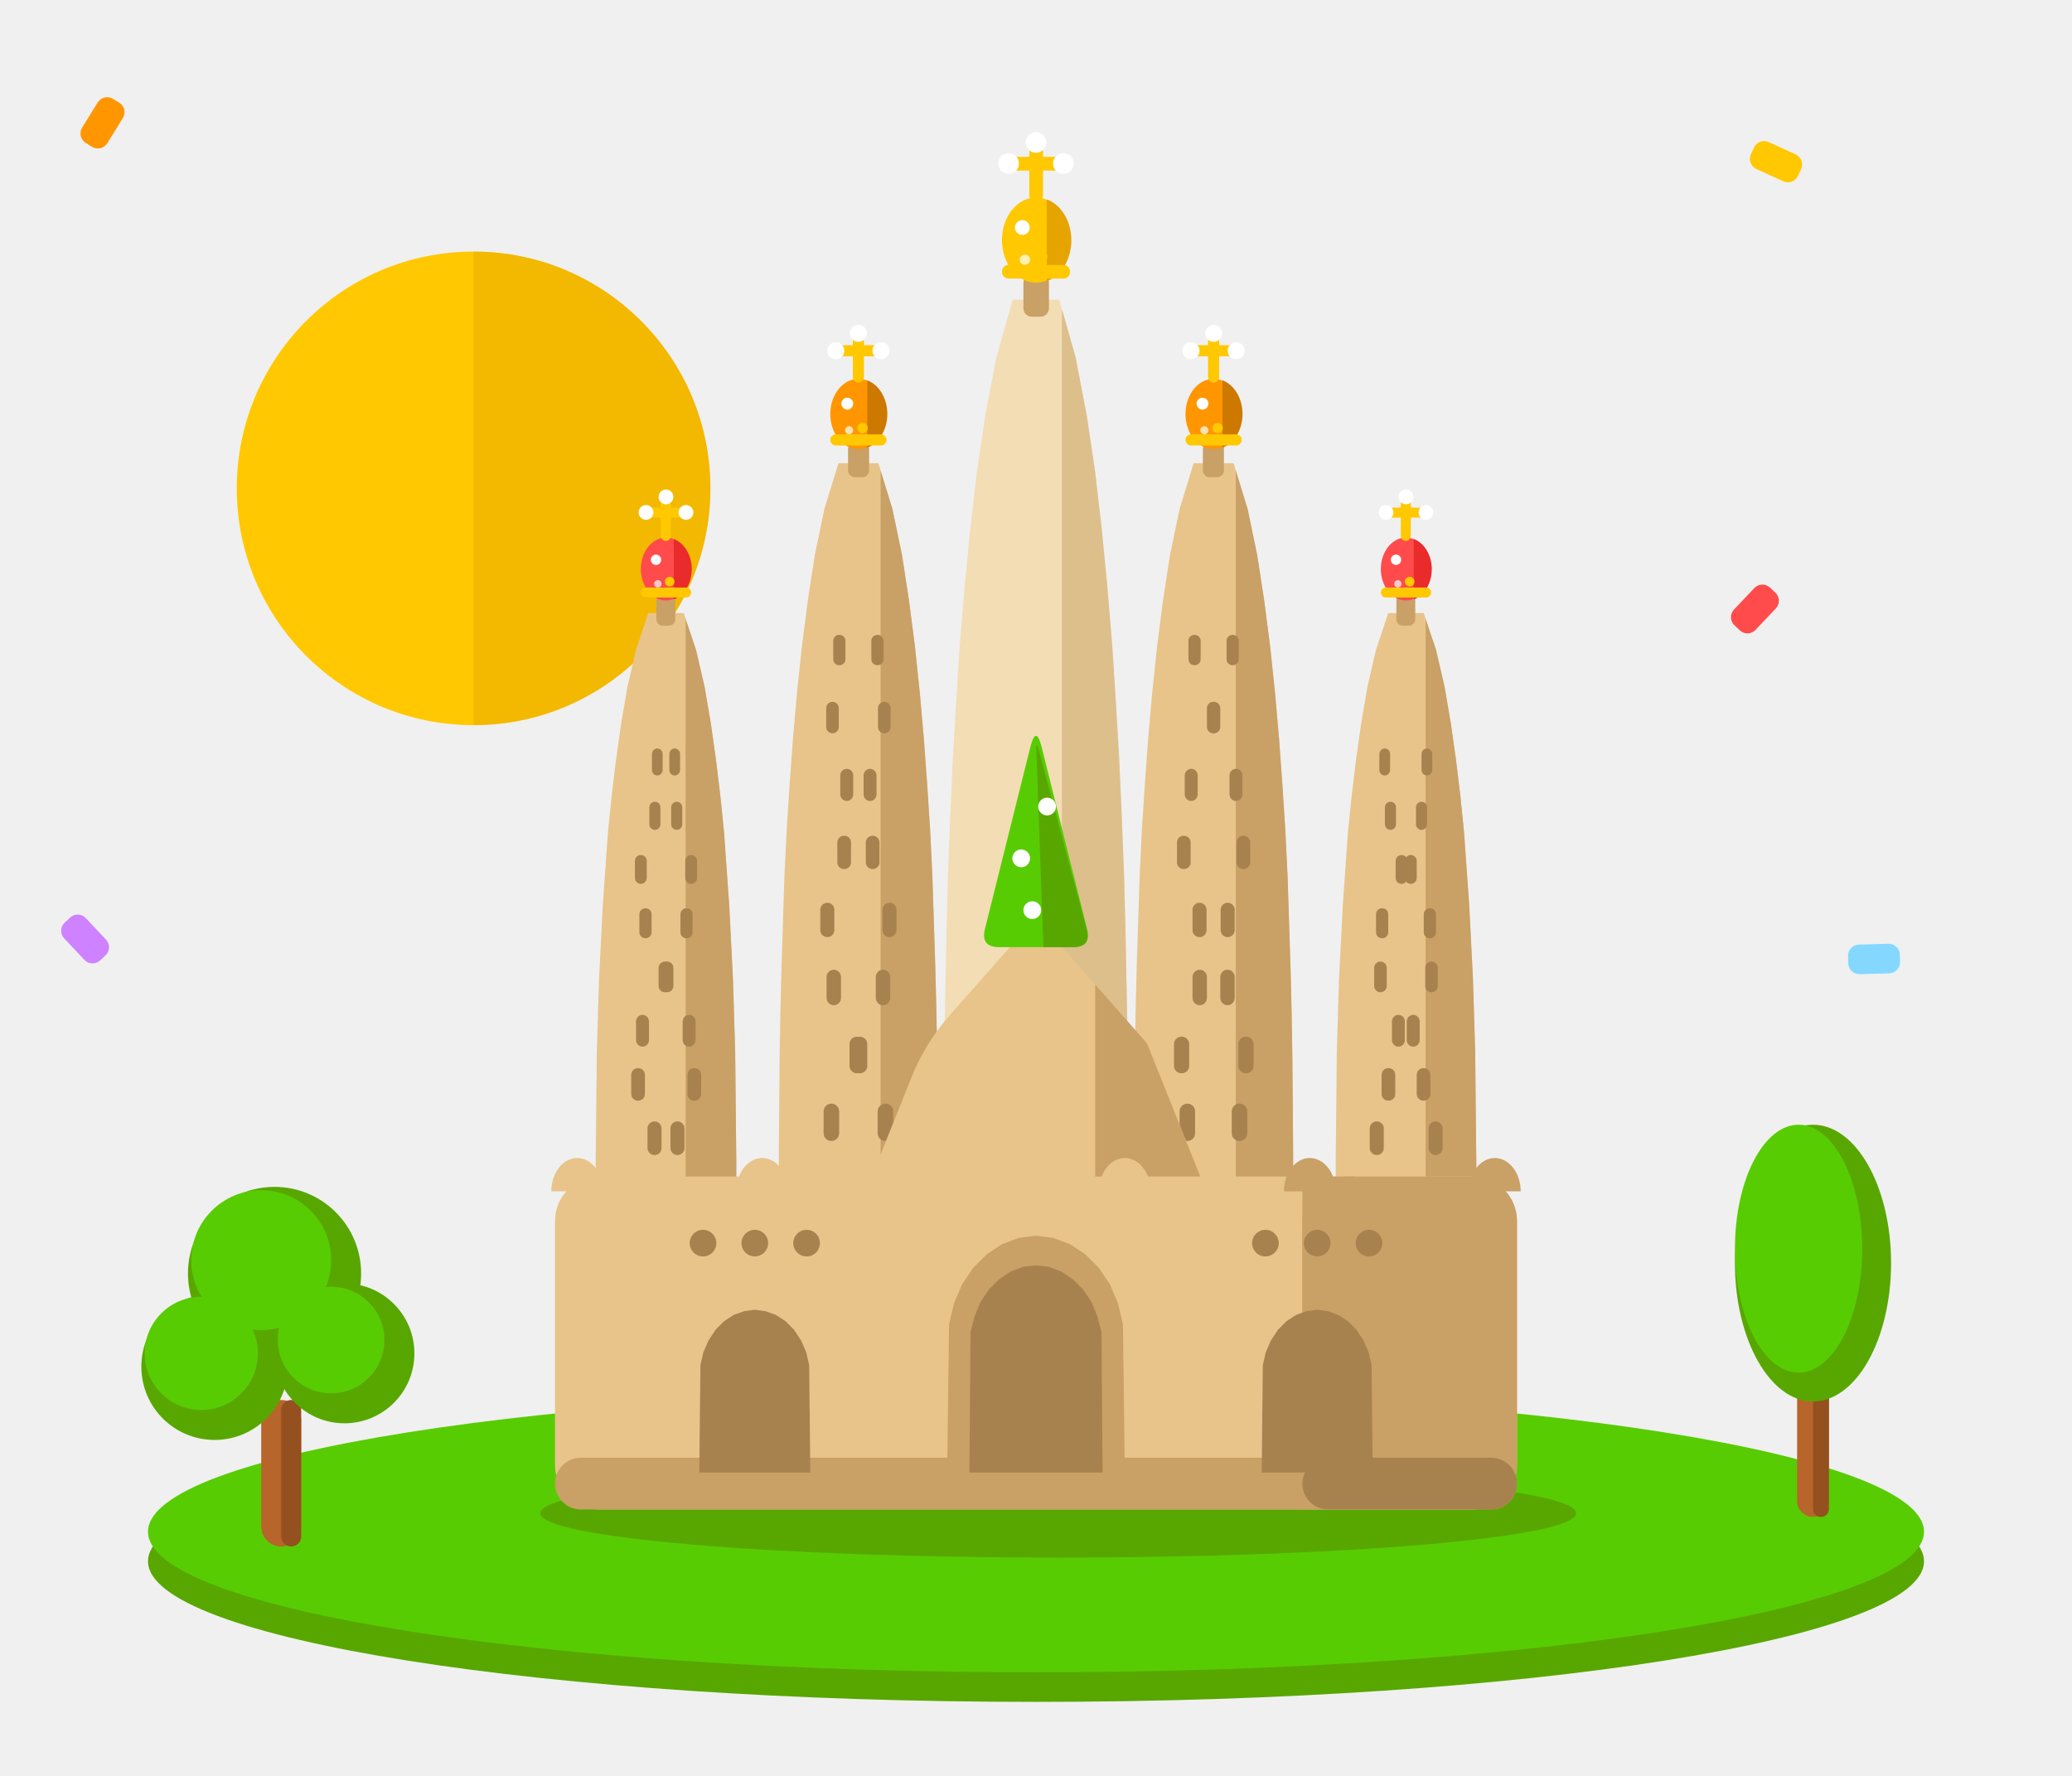
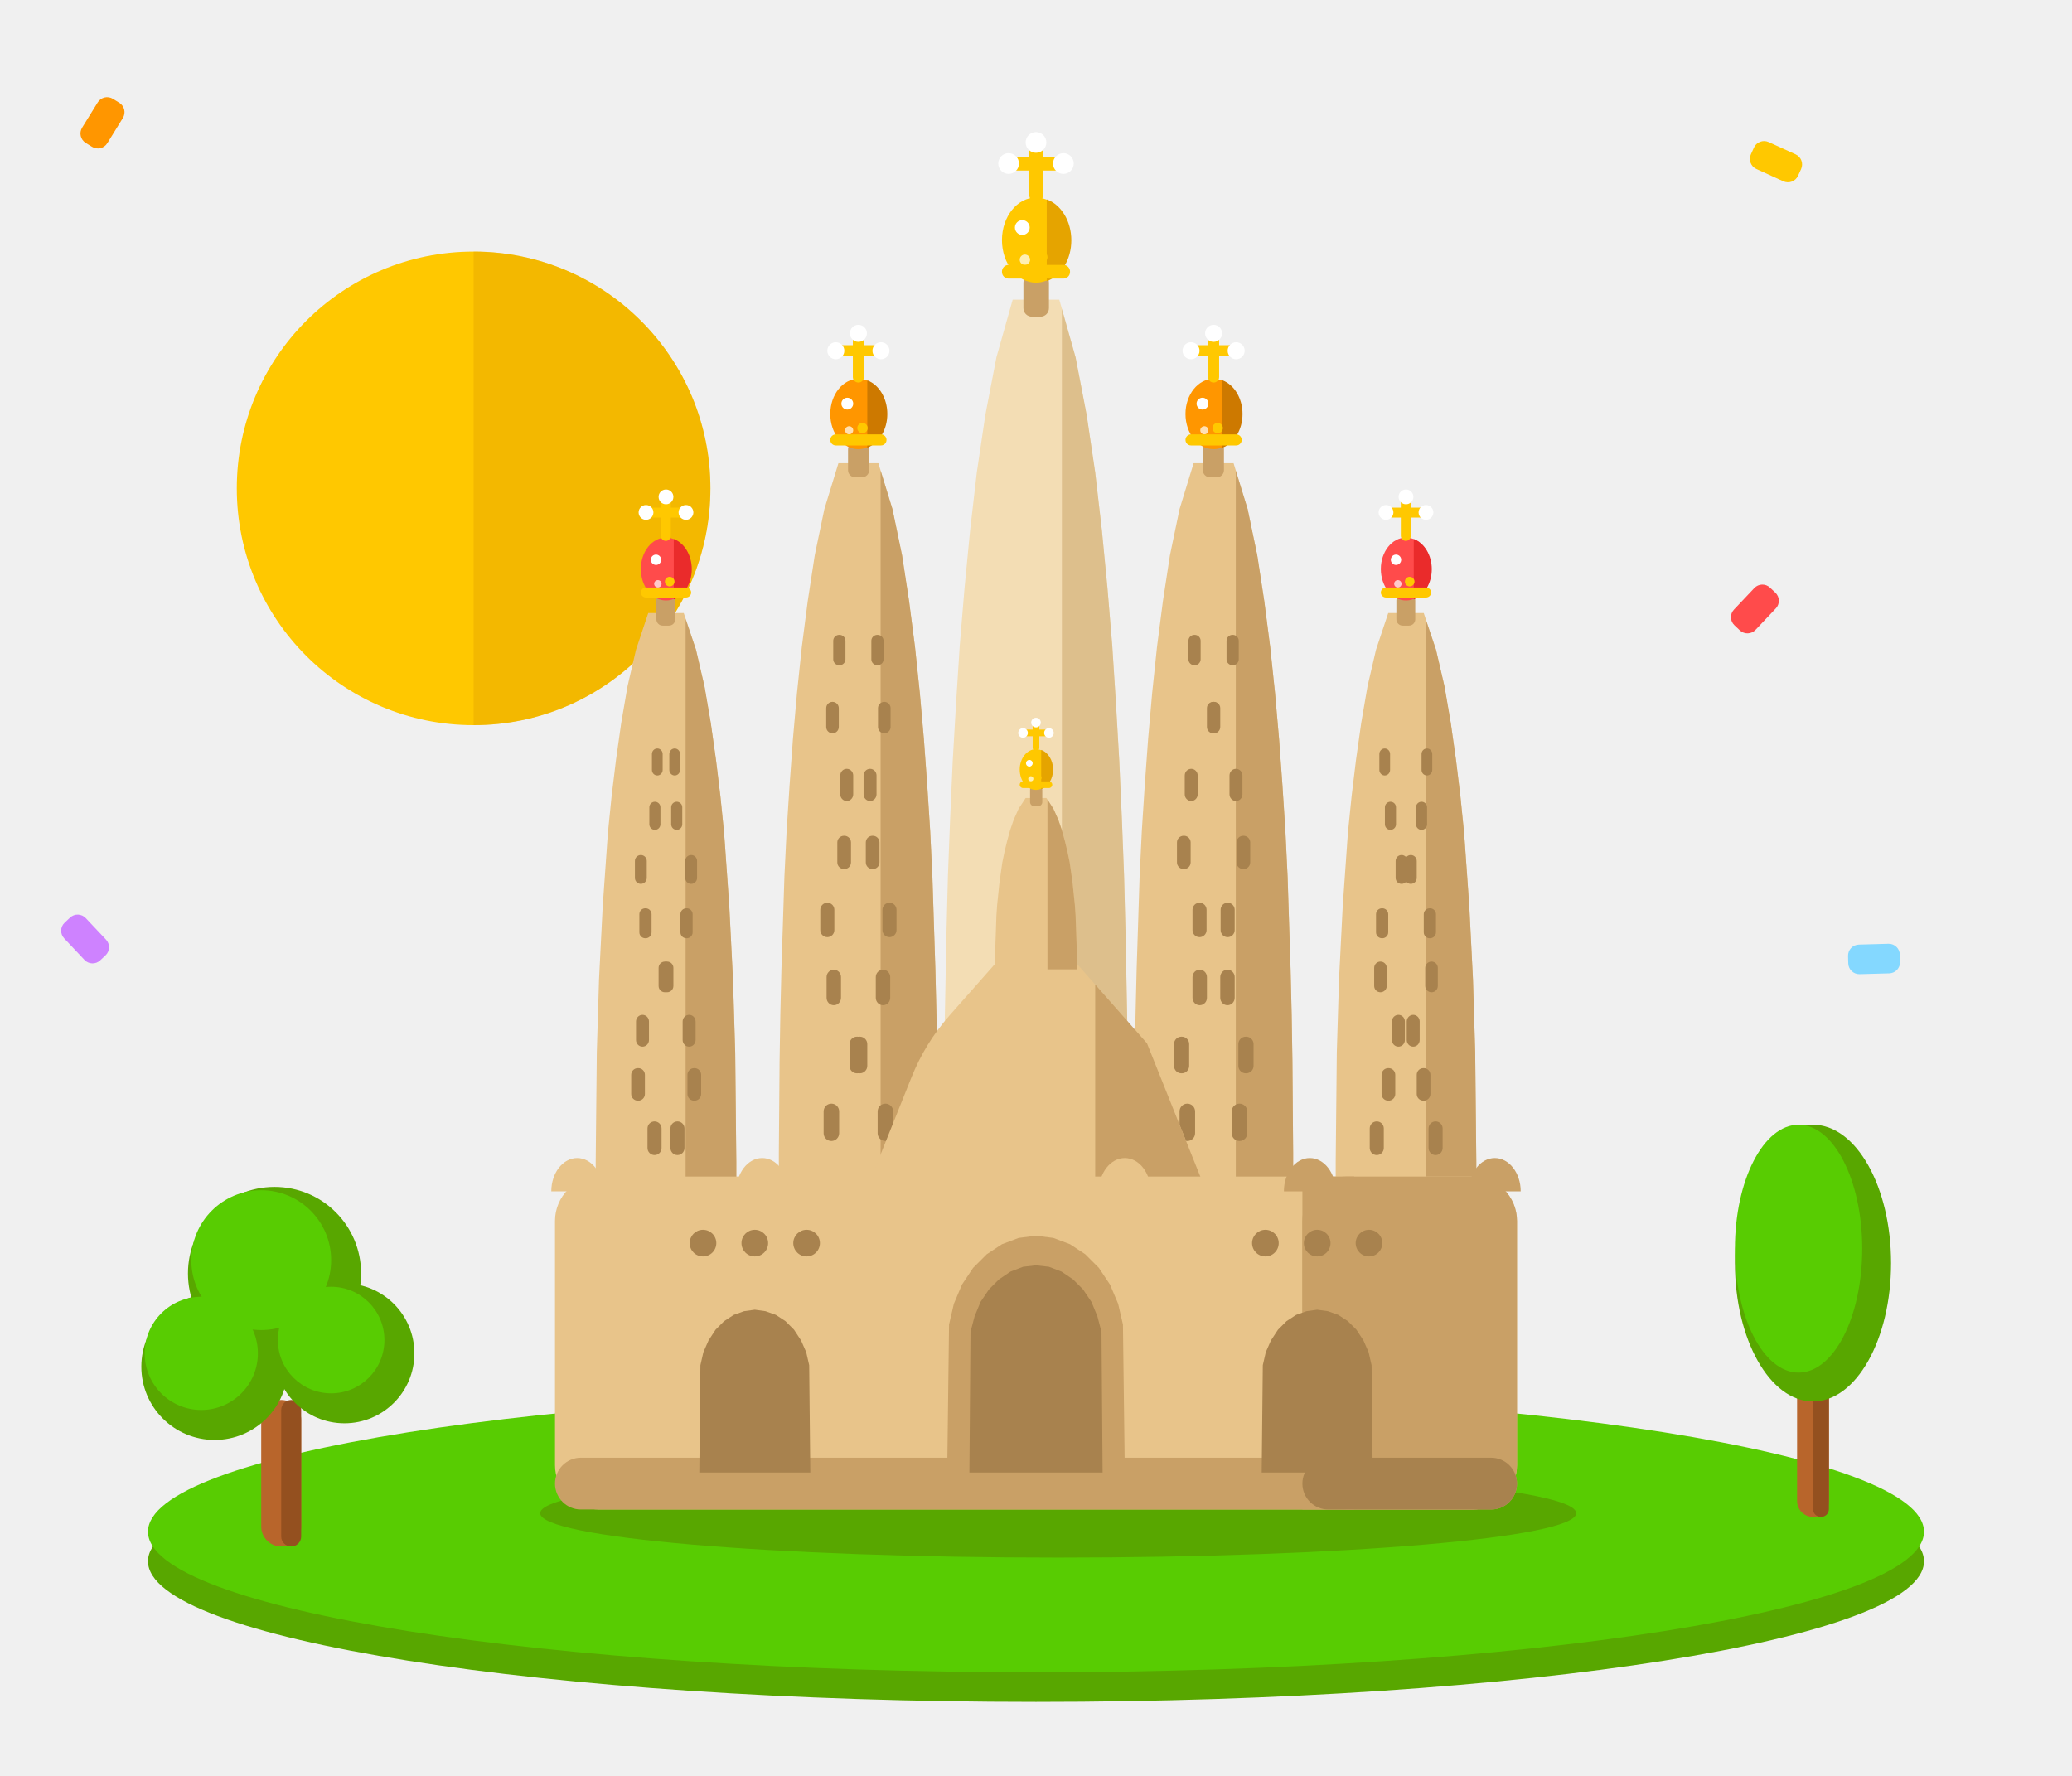
<svg xmlns="http://www.w3.org/2000/svg" viewBox="0 0 560 480" width="560" height="480">
  <circle cx="128" cy="132" r="64" fill="#FFC800" />
  <path d="M128 68A64 64 0 0 1 128 196Z" fill="#E5A400" opacity=".45" />
  <ellipse cx="280" cy="422" rx="240" ry="38" fill="#58A700" />
  <ellipse cx="280" cy="414" rx="240" ry="38" fill="#58CC02" />
  <rect x="70.6" y="378.4" width="10.8" height="39.6" rx="5.4" fill="#B8652B" />
  <rect x="76" y="378.4" width="5.4" height="39.6" rx="2.7" fill="#94501F" />
  <circle cx="58" cy="369.4" r="19.8" fill="#58A700" />
  <circle cx="93.1" cy="365.8" r="18.9" fill="#58A700" />
  <circle cx="74.2" cy="344.2" r="23.4" fill="#58A700" />
  <circle cx="54.4" cy="365.8" r="15.3" fill="#58CC02" />
  <circle cx="89.5" cy="362.2" r="14.4" fill="#58CC02" />
  <circle cx="70.6" cy="340.6" r="18.9" fill="#58CC02" />
  <rect x="485.7" y="371" width="8.6" height="39" rx="4.3" fill="#B8652B" />
  <rect x="490" y="371" width="4.3" height="39" rx="2.1" fill="#94501F" />
  <ellipse cx="490" cy="341.4" rx="21.1" ry="37.4" fill="#58A700" />
  <ellipse cx="486.1" cy="337.5" rx="17.2" ry="33.5" fill="#58CC02" />
  <ellipse cx="286" cy="409" rx="140" ry="12" fill="#58A700" />
  <path d="M255 330L255 314.4L255.1 298.9L255.2 283.3L255.5 267.8L255.8 252.2L256.2 236.6L256.8 221.1L257.5 205.5L258.4 190L259.4 174.4L260.7 158.8L262.2 143.3L264 127.7L266.3 112.2L269.3 96.6L273.7 81L286.3 81L290.7 96.6L293.7 112.2L296 127.7L297.8 143.3L299.3 158.8L300.6 174.4L301.6 190L302.5 205.5L303.2 221.1L303.8 236.6L304.2 252.2L304.5 267.8L304.8 283.3L304.9 298.9L305 314.4L305 330Z" fill="#F3DDB4" />
  <path d="M287 330L287 83.5L290.7 96.6L293.7 112.2L296 127.7L297.8 143.3L299.3 158.8L300.6 174.4L301.6 190L302.5 205.5L303.2 221.1L303.8 236.6L304.2 252.2L304.5 267.8L304.8 283.3L304.9 298.9L305 314.4L305 330Z" fill="#DDBF8C" />
  <rect x="276.6" y="74.1" width="6.9" height="11.5" rx="2.3" fill="#C9A066" />
  <ellipse cx="280" cy="64.9" rx="9.2" ry="11.5" fill="#FFC800" />
  <path d="M282.9 53.9A9.2 11.5 0 0 1 282.9 76Z" fill="#E5A400" />
  <circle cx="276.3" cy="61.5" r="2" fill="#FFFFFF" />
  <circle cx="281.4" cy="69.5" r="1.7" fill="#FFC800" />
  <circle cx="277" cy="70.2" r="1.4" fill="#FFFFFF" opacity=".7" />
  <rect x="270.8" y="71.6" width="18.4" height="3.7" rx="1.8" fill="#FFC800" />
  <rect x="278.2" y="38.5" width="3.7" height="16.1" rx="1.8" fill="#FFC800" />
  <rect x="272.6" y="42.4" width="14.7" height="3.7" rx="1.8" fill="#FFC800" />
  <circle cx="280" cy="38.5" r="2.8" fill="#FFFFFF" />
  <circle cx="272.6" cy="44.2" r="2.8" fill="#FFFFFF" />
  <circle cx="287.4" cy="44.2" r="2.8" fill="#FFFFFF" />
  <path d="M161 324L161 314.1L161.1 304.2L161.2 294.3L161.3 284.4L161.6 274.5L161.9 264.7L162.4 254.8L162.9 244.9L163.6 235L164.3 225.1L165.3 215.2L166.5 205.3L167.9 195.4L169.6 185.5L171.9 175.6L175.2 165.7L184.8 165.7L188.1 175.6L190.4 185.5L192.1 195.4L193.5 205.3L194.7 215.2L195.7 225.1L196.4 235L197.1 244.9L197.6 254.8L198.1 264.7L198.4 274.5L198.7 284.4L198.8 294.3L198.9 304.2L199 314.1L199 324Z" fill="#E8C48A" />
  <path d="M185.3 324L185.3 167.3L188.1 175.6L190.4 185.5L192.1 195.4L193.5 205.3L194.7 215.2L195.7 225.1L196.4 235L197.1 244.9L197.6 254.8L198.1 264.7L198.4 274.5L198.7 284.4L198.8 294.3L198.9 304.2L199 314.1L199 324Z" fill="#C9A066" />
  <rect x="181.2" y="303.1" width="3.8" height="9.1" rx="1.9" fill="#A8824E" />
  <rect x="175" y="303.1" width="3.8" height="9.1" rx="1.9" fill="#A8824E" />
  <rect x="185.8" y="288.7" width="3.7" height="8.8" rx="1.8" fill="#A8824E" />
  <rect x="170.6" y="288.7" width="3.7" height="8.8" rx="1.8" fill="#A8824E" />
  <rect x="184.5" y="274.3" width="3.5" height="8.6" rx="1.8" fill="#A8824E" />
  <rect x="171.9" y="274.3" width="3.5" height="8.6" rx="1.8" fill="#A8824E" />
  <rect x="178.6" y="259.9" width="3.4" height="8.3" rx="1.7" fill="#A8824E" />
  <rect x="178" y="259.9" width="3.4" height="8.3" rx="1.7" fill="#A8824E" />
  <rect x="172.8" y="245.5" width="3.3" height="8.1" rx="1.6" fill="#A8824E" />
  <rect x="183.9" y="245.5" width="3.3" height="8.1" rx="1.6" fill="#A8824E" />
  <rect x="171.6" y="231.1" width="3.2" height="7.8" rx="1.6" fill="#A8824E" />
  <rect x="185.2" y="231.1" width="3.2" height="7.8" rx="1.6" fill="#A8824E" />
  <rect x="175.5" y="216.7" width="3" height="7.6" rx="1.5" fill="#A8824E" />
  <rect x="181.4" y="216.7" width="3" height="7.6" rx="1.5" fill="#A8824E" />
  <rect x="180.9" y="202.3" width="2.9" height="7.3" rx="1.5" fill="#A8824E" />
  <rect x="176.2" y="202.3" width="2.9" height="7.3" rx="1.5" fill="#A8824E" />
  <rect x="177.4" y="160.6" width="5.1" height="8.5" rx="1.7" fill="#C9A066" />
  <ellipse cx="180" cy="153.8" rx="6.8" ry="8.5" fill="#FF4B4B" />
  <path d="M182.1 145.7A6.8 8.5 0 0 1 182.1 162Z" fill="#EA2B2B" />
  <circle cx="177.3" cy="151.3" r="1.4" fill="#FFFFFF" />
  <circle cx="181" cy="157.2" r="1.3" fill="#FFC800" />
  <circle cx="177.8" cy="157.8" r="1" fill="#FFFFFF" opacity=".7" />
  <rect x="173.2" y="158.8" width="13.6" height="2.7" rx="1.4" fill="#FFC800" />
  <rect x="178.6" y="134.3" width="2.7" height="11.9" rx="1.4" fill="#FFC800" />
  <rect x="174.6" y="137.2" width="10.9" height="2.7" rx="1.4" fill="#FFC800" />
  <circle cx="180" cy="134.3" r="2" fill="#FFFFFF" />
  <circle cx="174.6" cy="138.5" r="2" fill="#FFFFFF" />
  <circle cx="185.4" cy="138.5" r="2" fill="#FFFFFF" />
  <path d="M361 324L361 314.1L361.1 304.2L361.2 294.3L361.3 284.4L361.6 274.5L361.9 264.7L362.4 254.8L362.9 244.9L363.6 235L364.3 225.1L365.3 215.2L366.5 205.3L367.9 195.4L369.6 185.5L371.9 175.6L375.2 165.7L384.8 165.7L388.1 175.6L390.4 185.5L392.1 195.4L393.5 205.3L394.7 215.2L395.7 225.1L396.4 235L397.1 244.9L397.6 254.8L398.1 264.7L398.4 274.5L398.7 284.4L398.8 294.3L398.9 304.2L399 314.1L399 324Z" fill="#E8C48A" />
  <path d="M385.3 324L385.3 167.3L388.1 175.6L390.4 185.5L392.1 195.4L393.5 205.3L394.7 215.2L395.7 225.1L396.4 235L397.1 244.9L397.6 254.8L398.1 264.7L398.4 274.5L398.7 284.4L398.8 294.3L398.9 304.2L399 314.1L399 324Z" fill="#C9A066" />
  <rect x="386.1" y="303.1" width="3.8" height="9.1" rx="1.9" fill="#A8824E" />
  <rect x="370.2" y="303.1" width="3.8" height="9.1" rx="1.9" fill="#A8824E" />
  <rect x="382.9" y="288.7" width="3.7" height="8.8" rx="1.8" fill="#A8824E" />
  <rect x="373.4" y="288.7" width="3.7" height="8.8" rx="1.8" fill="#A8824E" />
  <rect x="376.2" y="274.3" width="3.5" height="8.6" rx="1.8" fill="#A8824E" />
  <rect x="380.2" y="274.3" width="3.5" height="8.6" rx="1.8" fill="#A8824E" />
  <rect x="371.4" y="259.9" width="3.4" height="8.3" rx="1.7" fill="#A8824E" />
  <rect x="385.2" y="259.9" width="3.4" height="8.3" rx="1.7" fill="#A8824E" />
  <rect x="371.9" y="245.5" width="3.3" height="8.1" rx="1.6" fill="#A8824E" />
  <rect x="384.8" y="245.5" width="3.3" height="8.1" rx="1.6" fill="#A8824E" />
  <rect x="377.2" y="231.1" width="3.2" height="7.8" rx="1.6" fill="#A8824E" />
  <rect x="379.7" y="231.1" width="3.2" height="7.8" rx="1.6" fill="#A8824E" />
  <rect x="382.7" y="216.7" width="3" height="7.6" rx="1.5" fill="#A8824E" />
  <rect x="374.3" y="216.7" width="3" height="7.6" rx="1.5" fill="#A8824E" />
  <rect x="384.2" y="202.3" width="2.9" height="7.3" rx="1.5" fill="#A8824E" />
  <rect x="372.8" y="202.3" width="2.9" height="7.3" rx="1.5" fill="#A8824E" />
  <rect x="377.4" y="160.6" width="5.1" height="8.5" rx="1.7" fill="#C9A066" />
  <ellipse cx="380" cy="153.8" rx="6.8" ry="8.5" fill="#FF4B4B" />
  <path d="M382.1 145.7A6.8 8.5 0 0 1 382.1 162Z" fill="#EA2B2B" />
  <circle cx="377.3" cy="151.3" r="1.4" fill="#FFFFFF" />
  <circle cx="381" cy="157.2" r="1.3" fill="#FFC800" />
  <circle cx="377.8" cy="157.8" r="1" fill="#FFFFFF" opacity=".7" />
  <rect x="373.2" y="158.8" width="13.6" height="2.7" rx="1.4" fill="#FFC800" />
  <rect x="378.6" y="134.3" width="2.7" height="11.9" rx="1.4" fill="#FFC800" />
  <rect x="374.6" y="137.2" width="10.9" height="2.7" rx="1.4" fill="#FFC800" />
  <circle cx="380" cy="134.3" r="2" fill="#FFFFFF" />
  <circle cx="374.6" cy="138.5" r="2" fill="#FFFFFF" />
  <circle cx="385.4" cy="138.5" r="2" fill="#FFFFFF" />
  <path d="M210.5 324L210.5 311.6L210.6 299.2L210.7 286.7L210.9 274.3L211.2 261.9L211.6 249.5L212 237L212.6 224.6L213.4 212.2L214.3 199.8L215.4 187.3L216.7 174.9L218.3 162.5L220.2 150.1L222.8 137.6L226.6 125.2L237.4 125.2L241.2 137.6L243.8 150.1L245.7 162.5L247.3 174.9L248.6 187.3L249.7 199.8L250.6 212.2L251.4 224.6L252 237L252.4 249.5L252.8 261.9L253.1 274.3L253.3 286.7L253.4 299.2L253.5 311.6L253.5 324Z" fill="#E8C48A" />
  <path d="M238 324L238 127.2L241.2 137.6L243.8 150.1L245.7 162.5L247.3 174.9L248.6 187.3L249.7 199.8L250.6 212.2L251.4 224.6L252 237L252.4 249.5L252.8 261.9L253.1 274.3L253.3 286.7L253.4 299.2L253.5 311.6L253.5 324Z" fill="#C9A066" />
  <rect x="237.2" y="298.3" width="4.2" height="10.1" rx="2.1" fill="#A8824E" />
  <rect x="222.6" y="298.3" width="4.2" height="10.1" rx="2.1" fill="#A8824E" />
  <rect x="230.3" y="280.2" width="4.1" height="9.9" rx="2" fill="#A8824E" />
  <rect x="229.6" y="280.2" width="4.1" height="9.9" rx="2" fill="#A8824E" />
  <rect x="223.4" y="262.1" width="3.9" height="9.6" rx="2" fill="#A8824E" />
  <rect x="236.7" y="262.1" width="3.9" height="9.6" rx="2" fill="#A8824E" />
  <rect x="221.7" y="244" width="3.8" height="9.3" rx="1.9" fill="#A8824E" />
  <rect x="238.5" y="244" width="3.8" height="9.3" rx="1.9" fill="#A8824E" />
  <rect x="226.3" y="225.9" width="3.7" height="9" rx="1.8" fill="#A8824E" />
  <rect x="234" y="225.9" width="3.7" height="9" rx="1.8" fill="#A8824E" />
  <rect x="233.4" y="207.8" width="3.5" height="8.7" rx="1.8" fill="#A8824E" />
  <rect x="227.1" y="207.8" width="3.5" height="8.7" rx="1.8" fill="#A8824E" />
  <rect x="237.3" y="189.7" width="3.4" height="8.5" rx="1.7" fill="#A8824E" />
  <rect x="223.3" y="189.7" width="3.4" height="8.5" rx="1.7" fill="#A8824E" />
  <rect x="235.5" y="171.6" width="3.3" height="8.2" rx="1.6" fill="#A8824E" />
  <rect x="225.2" y="171.6" width="3.3" height="8.2" rx="1.6" fill="#A8824E" />
  <rect x="229.2" y="119.5" width="5.7" height="9.5" rx="1.9" fill="#C9A066" />
  <ellipse cx="232" cy="111.9" rx="7.6" ry="9.5" fill="#FF9600" />
  <path d="M234.4 102.8A7.6 9.5 0 0 1 234.4 121Z" fill="#CD7900" />
  <circle cx="229" cy="109.1" r="1.6" fill="#FFFFFF" />
  <circle cx="233.1" cy="115.7" r="1.4" fill="#FFC800" />
  <circle cx="229.5" cy="116.3" r="1.1" fill="#FFFFFF" opacity=".7" />
  <rect x="224.4" y="117.4" width="15.2" height="3" rx="1.5" fill="#FFC800" />
  <rect x="230.5" y="90.1" width="3" height="13.3" rx="1.5" fill="#FFC800" />
  <rect x="225.9" y="93.3" width="12.2" height="3" rx="1.5" fill="#FFC800" />
  <circle cx="232" cy="90.1" r="2.3" fill="#FFFFFF" />
  <circle cx="225.9" cy="94.8" r="2.3" fill="#FFFFFF" />
  <circle cx="238.1" cy="94.8" r="2.3" fill="#FFFFFF" />
  <path d="M306.5 324L306.5 311.6L306.6 299.2L306.7 286.7L306.9 274.3L307.2 261.9L307.6 249.5L308 237L308.6 224.6L309.4 212.2L310.3 199.8L311.4 187.3L312.7 174.9L314.3 162.5L316.2 150.1L318.8 137.6L322.6 125.2L333.4 125.2L337.2 137.6L339.8 150.1L341.7 162.5L343.3 174.9L344.6 187.3L345.7 199.8L346.6 212.2L347.4 224.6L348 237L348.4 249.5L348.8 261.9L349.1 274.3L349.3 286.7L349.4 299.2L349.5 311.6L349.5 324Z" fill="#E8C48A" />
  <path d="M334 324L334 127.2L337.2 137.6L339.8 150.1L341.7 162.5L343.3 174.9L344.6 187.3L345.7 199.8L346.6 212.2L347.4 224.6L348 237L348.4 249.5L348.8 261.9L349.1 274.3L349.3 286.7L349.4 299.2L349.5 311.6L349.5 324Z" fill="#C9A066" />
  <rect x="332.9" y="298.3" width="4.2" height="10.1" rx="2.1" fill="#A8824E" />
  <rect x="318.8" y="298.3" width="4.2" height="10.1" rx="2.1" fill="#A8824E" />
  <rect x="334.7" y="280.2" width="4.1" height="9.9" rx="2" fill="#A8824E" />
  <rect x="317.3" y="280.2" width="4.1" height="9.9" rx="2" fill="#A8824E" />
  <rect x="329.8" y="262.1" width="3.9" height="9.6" rx="2" fill="#A8824E" />
  <rect x="322.3" y="262.1" width="3.9" height="9.6" rx="2" fill="#A8824E" />
  <rect x="322.3" y="244" width="3.8" height="9.3" rx="1.9" fill="#A8824E" />
  <rect x="329.9" y="244" width="3.8" height="9.3" rx="1.9" fill="#A8824E" />
  <rect x="318.1" y="225.9" width="3.7" height="9" rx="1.8" fill="#A8824E" />
  <rect x="334.2" y="225.9" width="3.7" height="9" rx="1.8" fill="#A8824E" />
  <rect x="320.2" y="207.8" width="3.5" height="8.7" rx="1.8" fill="#A8824E" />
  <rect x="332.3" y="207.8" width="3.5" height="8.7" rx="1.8" fill="#A8824E" />
  <rect x="326.4" y="189.7" width="3.4" height="8.5" rx="1.7" fill="#A8824E" />
  <rect x="326.2" y="189.7" width="3.4" height="8.5" rx="1.7" fill="#A8824E" />
  <rect x="331.5" y="171.6" width="3.3" height="8.2" rx="1.6" fill="#A8824E" />
  <rect x="321.2" y="171.6" width="3.3" height="8.2" rx="1.6" fill="#A8824E" />
  <rect x="325.1" y="119.5" width="5.7" height="9.5" rx="1.9" fill="#C9A066" />
  <ellipse cx="328" cy="111.9" rx="7.6" ry="9.5" fill="#FF9600" />
  <path d="M330.4 102.8A7.6 9.5 0 0 1 330.4 121Z" fill="#CD7900" />
  <circle cx="325" cy="109.1" r="1.6" fill="#FFFFFF" />
  <circle cx="329.1" cy="115.7" r="1.4" fill="#FFC800" />
  <circle cx="325.5" cy="116.3" r="1.1" fill="#FFFFFF" opacity=".7" />
  <rect x="320.4" y="117.4" width="15.2" height="3" rx="1.5" fill="#FFC800" />
  <rect x="326.5" y="90.1" width="3" height="13.3" rx="1.5" fill="#FFC800" />
  <rect x="321.9" y="93.3" width="12.2" height="3" rx="1.5" fill="#FFC800" />
  <circle cx="328" cy="90.1" r="2.3" fill="#FFFFFF" />
  <circle cx="321.9" cy="94.8" r="2.3" fill="#FFFFFF" />
  <circle cx="334.1" cy="94.8" r="2.3" fill="#FFFFFF" />
  <path d="M234 322L246.3 291.3Q250 282 256.6 274.5L274.7 254Q280 248 285.3 254L303.4 274.5Q310 282 313.7 291.3L326 322Z" fill="#E8C48A" />
  <path d="M296 322L296 266.1L310 282L326 322Z" fill="#C9A066" />
-   <path d="M270 256Q265 256 266.2 251.1L278.5 201.8Q280 196 281.5 201.8L293.8 251.1Q295 256 290 256Z" fill="#58CC02" />
-   <path d="M280.1 203Q280 200 280.8 202.9L293.7 251.2Q295 256 290 256L282 256Z" fill="#58A700" />
-   <circle cx="276" cy="232" r="2.4" fill="#FFFFFF" />
-   <circle cx="283" cy="218" r="2.4" fill="#FFFFFF" />
-   <circle cx="279" cy="246" r="2.4" fill="#FFFFFF" />
+   <path d="M269 262L269 259.1L269 256.2L269.1 253.3L269.2 250.4L269.3 247.5L269.5 244.6L269.8 241.7L270.1 238.8L270.5 235.9L270.9 233.1L271.5 230.2L272.2 227.3L273 224.4L274 221.5L275.3 218.6L277.2 215.7L282.8 215.7L284.7 218.6L286 221.5L287 224.4L287.8 227.3L288.5 230.2L289.1 233.1L289.5 235.9L289.9 238.8L290.2 241.7L290.5 244.6L290.7 247.5L290.8 250.4L290.9 253.3L291 256.2L291 259.1L291 262Z" fill="#E8C48A" />
+   <path d="M283.1 262L283.1 216.1L284.7 218.6L286 221.5L287 224.4L287.8 227.3L288.5 230.2L289.1 233.1L289.5 235.9L289.9 238.8L290.2 241.7L290.5 244.6L290.7 247.5L290.8 250.4L290.9 253.3L291 256.2L291 259.1L291 262Z" fill="#C9A066" />
+   <rect x="278.4" y="212.4" width="3.3" height="5.5" rx="1.1" fill="#C9A066" />
+   <ellipse cx="280" cy="208" rx="4.4" ry="5.5" fill="#FFC800" />
+   <path d="M281.4 202.7A4.4 5.5 0 0 1 281.4 213.3Z" fill="#E5A400" />
+   <circle cx="278.2" cy="206.3" r="0.9" fill="#FFFFFF" />
+   <circle cx="280.7" cy="210.2" r="0.8" fill="#FFC800" />
+   <circle cx="278.6" cy="210.5" r="0.7" fill="#FFFFFF" opacity=".7" />
+   <rect x="275.6" y="211.2" width="8.8" height="1.8" rx="0.9" fill="#FFC800" />
+   <rect x="279.1" y="195.3" width="1.8" height="7.7" rx="0.9" fill="#FFC800" />
+   <rect x="276.5" y="197.2" width="7" height="1.8" rx="0.9" fill="#FFC800" />
+   <circle cx="280" cy="195.3" r="1.3" fill="#FFFFFF" />
+   <circle cx="276.5" cy="198.1" r="1.3" fill="#FFFFFF" />
+   <circle cx="283.5" cy="198.1" r="1.3" fill="#FFFFFF" />
  <rect x="150" y="318" width="260" height="90" rx="12" fill="#E8C48A" />
  <rect x="352" y="318" width="58" height="90" rx="12" fill="#C9A066" />
  <rect x="352" y="318" width="14" height="90" fill="#C9A066" />
  <path d="M149 322A7 9 0 0 1 163 322Z" fill="#E8C48A" />
  <path d="M199 322A7 9 0 0 1 213 322Z" fill="#E8C48A" />
  <path d="M249 322A7 9 0 0 1 263 322Z" fill="#E8C48A" />
  <path d="M297 322A7 9 0 0 1 311 322Z" fill="#E8C48A" />
  <path d="M347 322A7 9 0 0 1 361 322Z" fill="#C9A066" />
  <path d="M397 322A7 9 0 0 1 411 322Z" fill="#C9A066" />
  <rect x="150" y="394" width="260" height="14" rx="7" fill="#C9A066" />
  <rect x="352" y="394" width="58" height="14" rx="7" fill="#A8824E" />
  <path d="M256 398L256.5 358L257.8 352.4L260 347.2L263 342.7L266.7 339L270.8 336.3L275.3 334.6L280 334L284.7 334.6L289.2 336.3L293.3 339L297 342.7L300 347.2L302.2 352.4L303.5 358L304 398Z" fill="#C9A066" />
  <path d="M262 398L262.3 360L263.4 355.8L265 351.9L267.3 348.5L270 345.8L273.1 343.7L276.5 342.4L280 342L283.5 342.4L286.9 343.7L290 345.8L292.7 348.5L295 351.9L296.6 355.8L297.7 360L298 398Z" fill="#A8824E" />
  <path d="M189 398L189.3 369L190.1 365.5L191.5 362.3L193.4 359.4L195.7 357.1L198.3 355.4L201.1 354.4L204 354L206.9 354.4L209.7 355.4L212.3 357.1L214.6 359.4L216.5 362.3L217.9 365.5L218.7 369L219 398Z" fill="#A8824E" />
  <path d="M341 398L341.3 369L342.1 365.5L343.5 362.3L345.4 359.4L347.7 357.1L350.3 355.4L353.1 354.4L356 354L358.9 354.4L361.7 355.4L364.3 357.1L366.6 359.4L368.5 362.3L369.9 365.5L370.7 369L371 398Z" fill="#A8824E" />
  <circle cx="190" cy="336" r="3.6" fill="#A8824E" />
  <circle cx="204" cy="336" r="3.6" fill="#A8824E" />
  <circle cx="218" cy="336" r="3.6" fill="#A8824E" />
  <circle cx="342" cy="336" r="3.6" fill="#A8824E" />
  <circle cx="356" cy="336" r="3.6" fill="#A8824E" />
  <circle cx="370" cy="336" r="3.6" fill="#A8824E" />
  <rect x="16" y="249.8" width="14" height="8" rx="3" fill="#CE82FF" transform="rotate(46.7 23 253.8)" />
  <rect x="467.3" y="160.6" width="14" height="8" rx="3" fill="#FF4B4B" transform="rotate(133.4 474.3 164.6)" />
  <rect x="473" y="39.7" width="14" height="8" rx="3" fill="#FFC800" transform="rotate(24.5 480 43.7)" />
  <rect x="499.5" y="255.2" width="14" height="8" rx="3" fill="#84D8FF" transform="rotate(178.4 506.5 259.2)" />
  <rect x="20.7" y="29.2" width="14" height="8" rx="3" fill="#FF9600" transform="rotate(121.7 27.7 33.2)" />
</svg>
